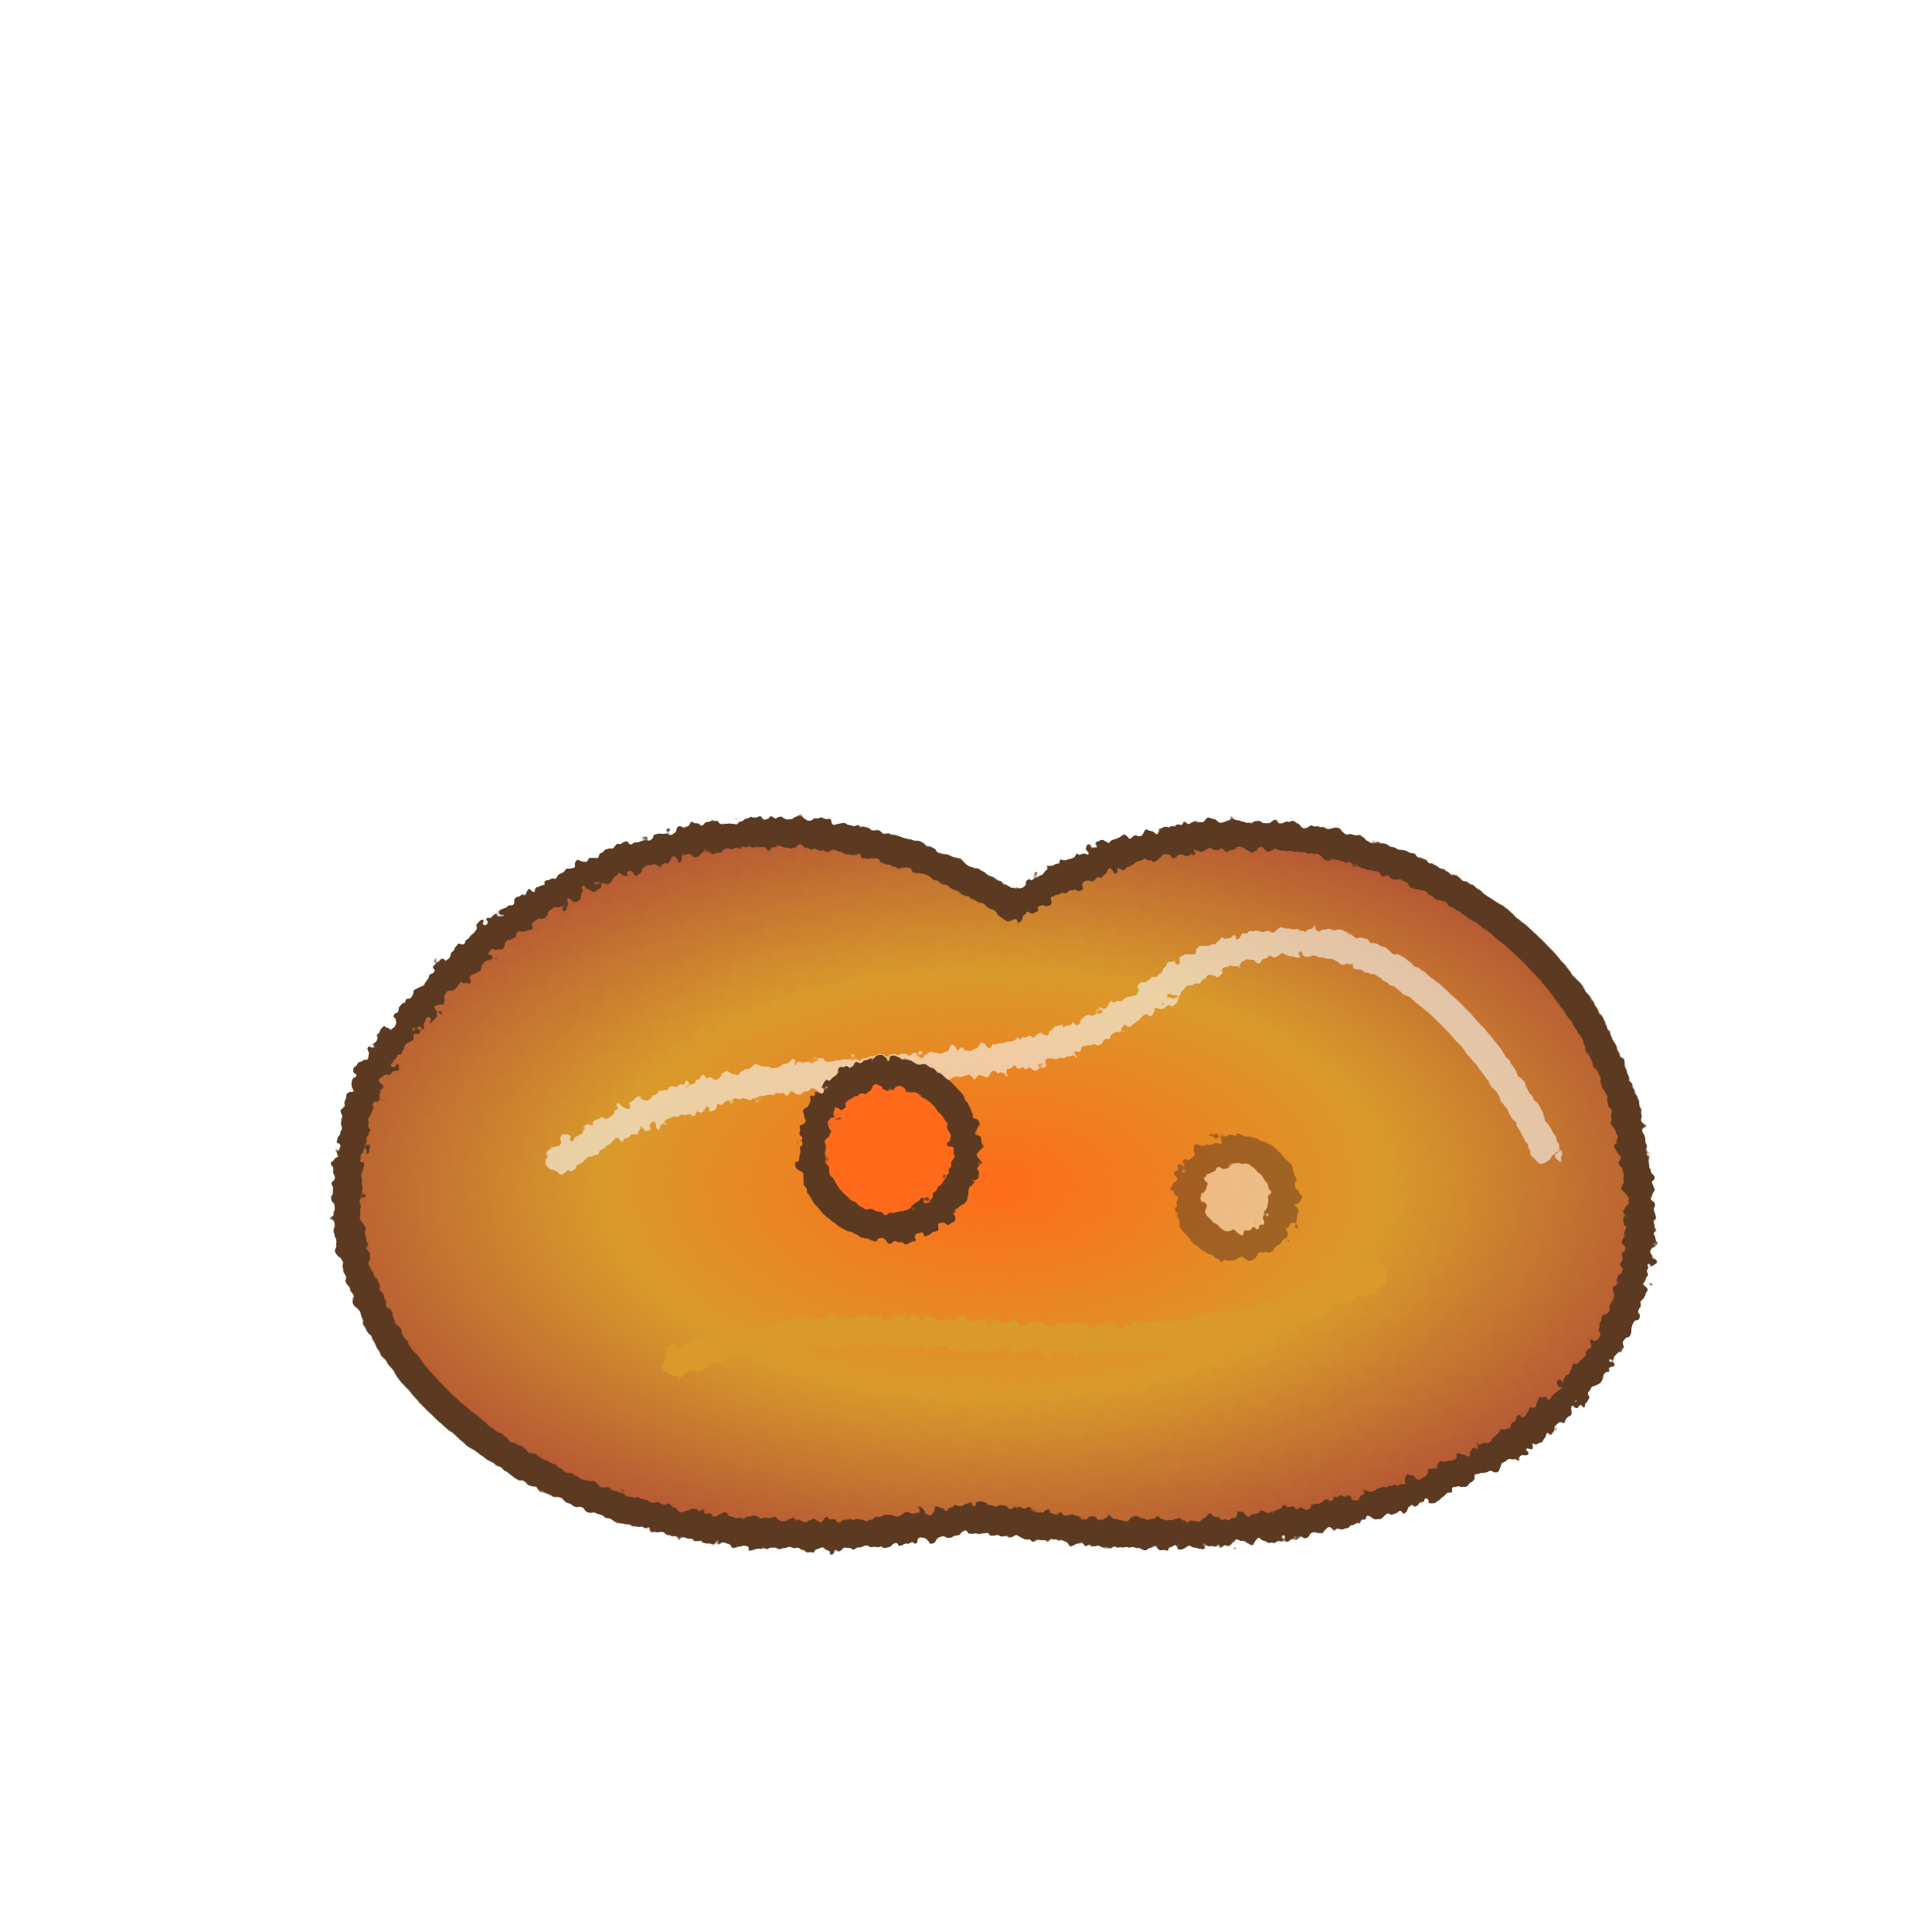
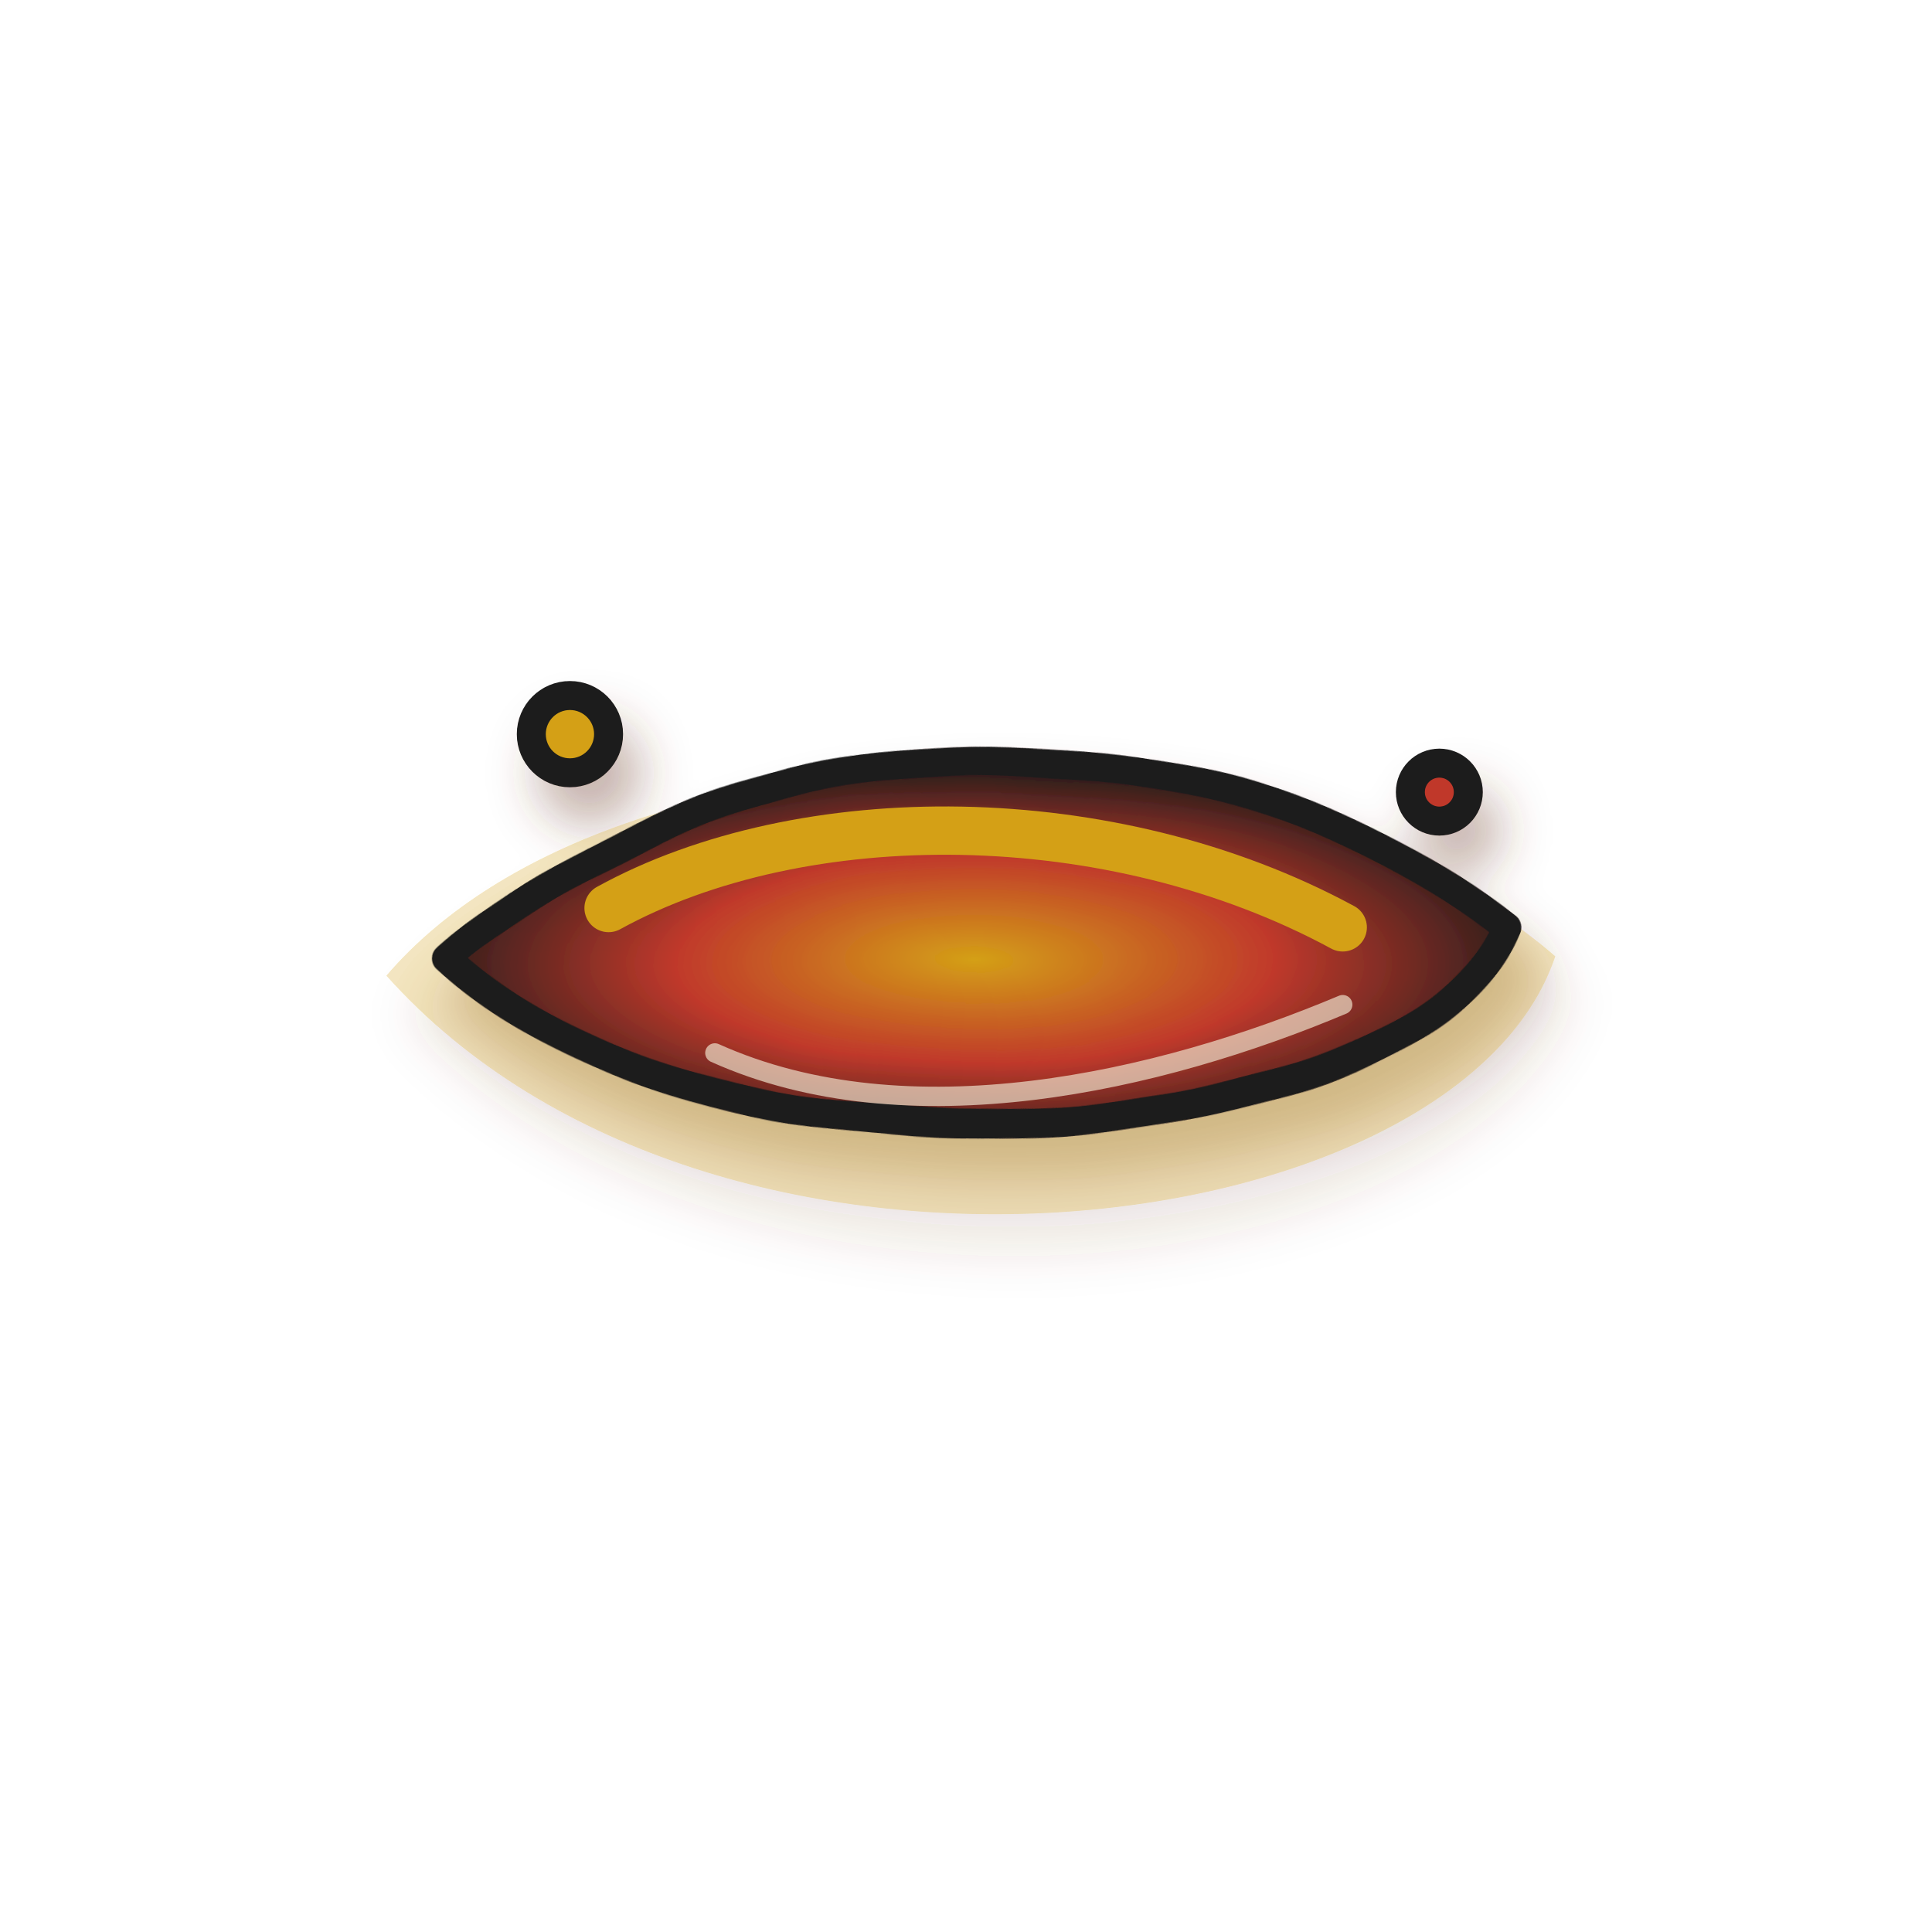
<svg xmlns="http://www.w3.org/2000/svg" viewBox="0 0 200 200" role="img">
  <defs>
-     <filter id="grain" x="-20%" y="-20%" width="140%" height="140%">
-       <feTurbulence type="fractalNoise" baseFrequency="0.9" numOctaves="2" seed="7" result="noise" />
-       <feDisplacementMap in="SourceGraphic" in2="noise" scale="1.5" />
+     <filter id="grain" x="-15%" y="-15%" width="130%" height="130%">
+       <feTurbulence type="fractalNoise" baseFrequency="0.025" numOctaves="3" seed="52" />
+       <feDisplacementMap in="SourceGraphic" scale="1.8" />
    </filter>
+     <filter id="shadow" x="-25%" y="-25%" width="150%" height="150%">
+       <feDropShadow dx="2" dy="4" stdDeviation="2.5" flood-color="#6B3A2A" flood-opacity="0.38" />
+     </filter>
+     <radialGradient id="fireGlow" cx="50%" cy="55%" r="55%">
+       <stop offset="0" stop-color="#D4A017" />
+       <stop offset="0.52" stop-color="#C0392B" />
+       <stop offset="1" stop-color="#1A1A1A" />
+     </radialGradient>
+     <linearGradient id="steel" x1="0" y1="0" x2="1" y2="1">
+       <stop offset="0" stop-color="#F5EDD6" />
+       <stop offset="0.45" stop-color="#5A6472" />
+       <stop offset="1" stop-color="#1A1A1A" />
+     </linearGradient>
    <linearGradient id="wood" x1="0" y1="0" x2="1" y2="1">
-       <stop offset="0" stop-color="#D99A2B" />
-       <stop offset="0.55" stop-color="#B35435" />
-       <stop offset="1" stop-color="#5C3A21" />
+       <stop offset="0" stop-color="#D4A017" />
+       <stop offset="0.35" stop-color="#6B3A2A" />
+       <stop offset="1" stop-color="#1A1A1A" />
    </linearGradient>
-     <linearGradient id="metal" x1="0" y1="0" x2="1" y2="1">
-       <stop offset="0" stop-color="#F4EFE6" />
-       <stop offset="0.55" stop-color="#6B7280" />
-       <stop offset="1" stop-color="#5C3A21" />
+     <linearGradient id="goldRed" x1="0" y1="0" x2="1" y2="1">
+       <stop offset="0" stop-color="#D4A017" />
+       <stop offset="0.65" stop-color="#C0392B" />
+       <stop offset="1" stop-color="#6B3A2A" />
    </linearGradient>
-     <radialGradient id="ember" cx="50%" cy="50%" r="55%">
-       <stop offset="0" stop-color="#FF6B1A" />
-       <stop offset="0.55" stop-color="#D99A2B" />
-       <stop offset="1" stop-color="#B35435" />
-     </radialGradient>
-     <radialGradient id="paper" cx="45%" cy="35%" r="75%">
-       <stop offset="0" stop-color="#F4EFE6" />
-       <stop offset="1" stop-color="#D99A2B" />
-     </radialGradient>
  </defs>
-   <g filter="url(#grain)" stroke="#5C3A21" stroke-width="3" stroke-linecap="round" stroke-linejoin="round">
-     <path d="M38 112 C55 84 85 80 105 94 C128 77 165 90 169 119 C176 150 138 164 101 157 C62 166 27 143 38 112 Z" fill="url(#ember)" />
-     <path d="M58 120 C82 104 101 118 122 101 C141 90 154 107 160 119" fill="none" stroke="#F4EFE6" opacity="0.65" />
-     <path d="M70 141 C92 132 116 146 142 132" fill="none" stroke="#D99A2B" />
-     <circle cx="92" cy="119" r="8" fill="#FF6B1A" />
-     <circle cx="128" cy="124" r="5" fill="#F4EFE6" opacity="0.5" />
+   <g filter="url(#shadow)" stroke="#1A1A1A" stroke-width="3" stroke-linecap="round" stroke-linejoin="round">
+     <path d="M40 101 C64 73 131 73 161 99 C151 129 74 139 40 101 Z" fill="#D4A017" opacity="0.28" stroke="none" />
+     <path filter="url(#grain)" d="M46 99 C75 73 126 72 156 96 C145 119 75 126 46 99 Z" fill="url(#fireGlow)" />
+     <path d="M63 94 C83 83 115 83 139 96" fill="none" stroke="#D4A017" stroke-width="5" />
+     <path d="M74 109 C94 118 120 112 139 104" fill="none" stroke="#F5EDD6" stroke-width="2" opacity="0.65" />
+     <circle cx="59" cy="76" r="4" fill="#D4A017" />
+     <circle cx="149" cy="82" r="3" fill="#C0392B" />
  </g>
</svg>
